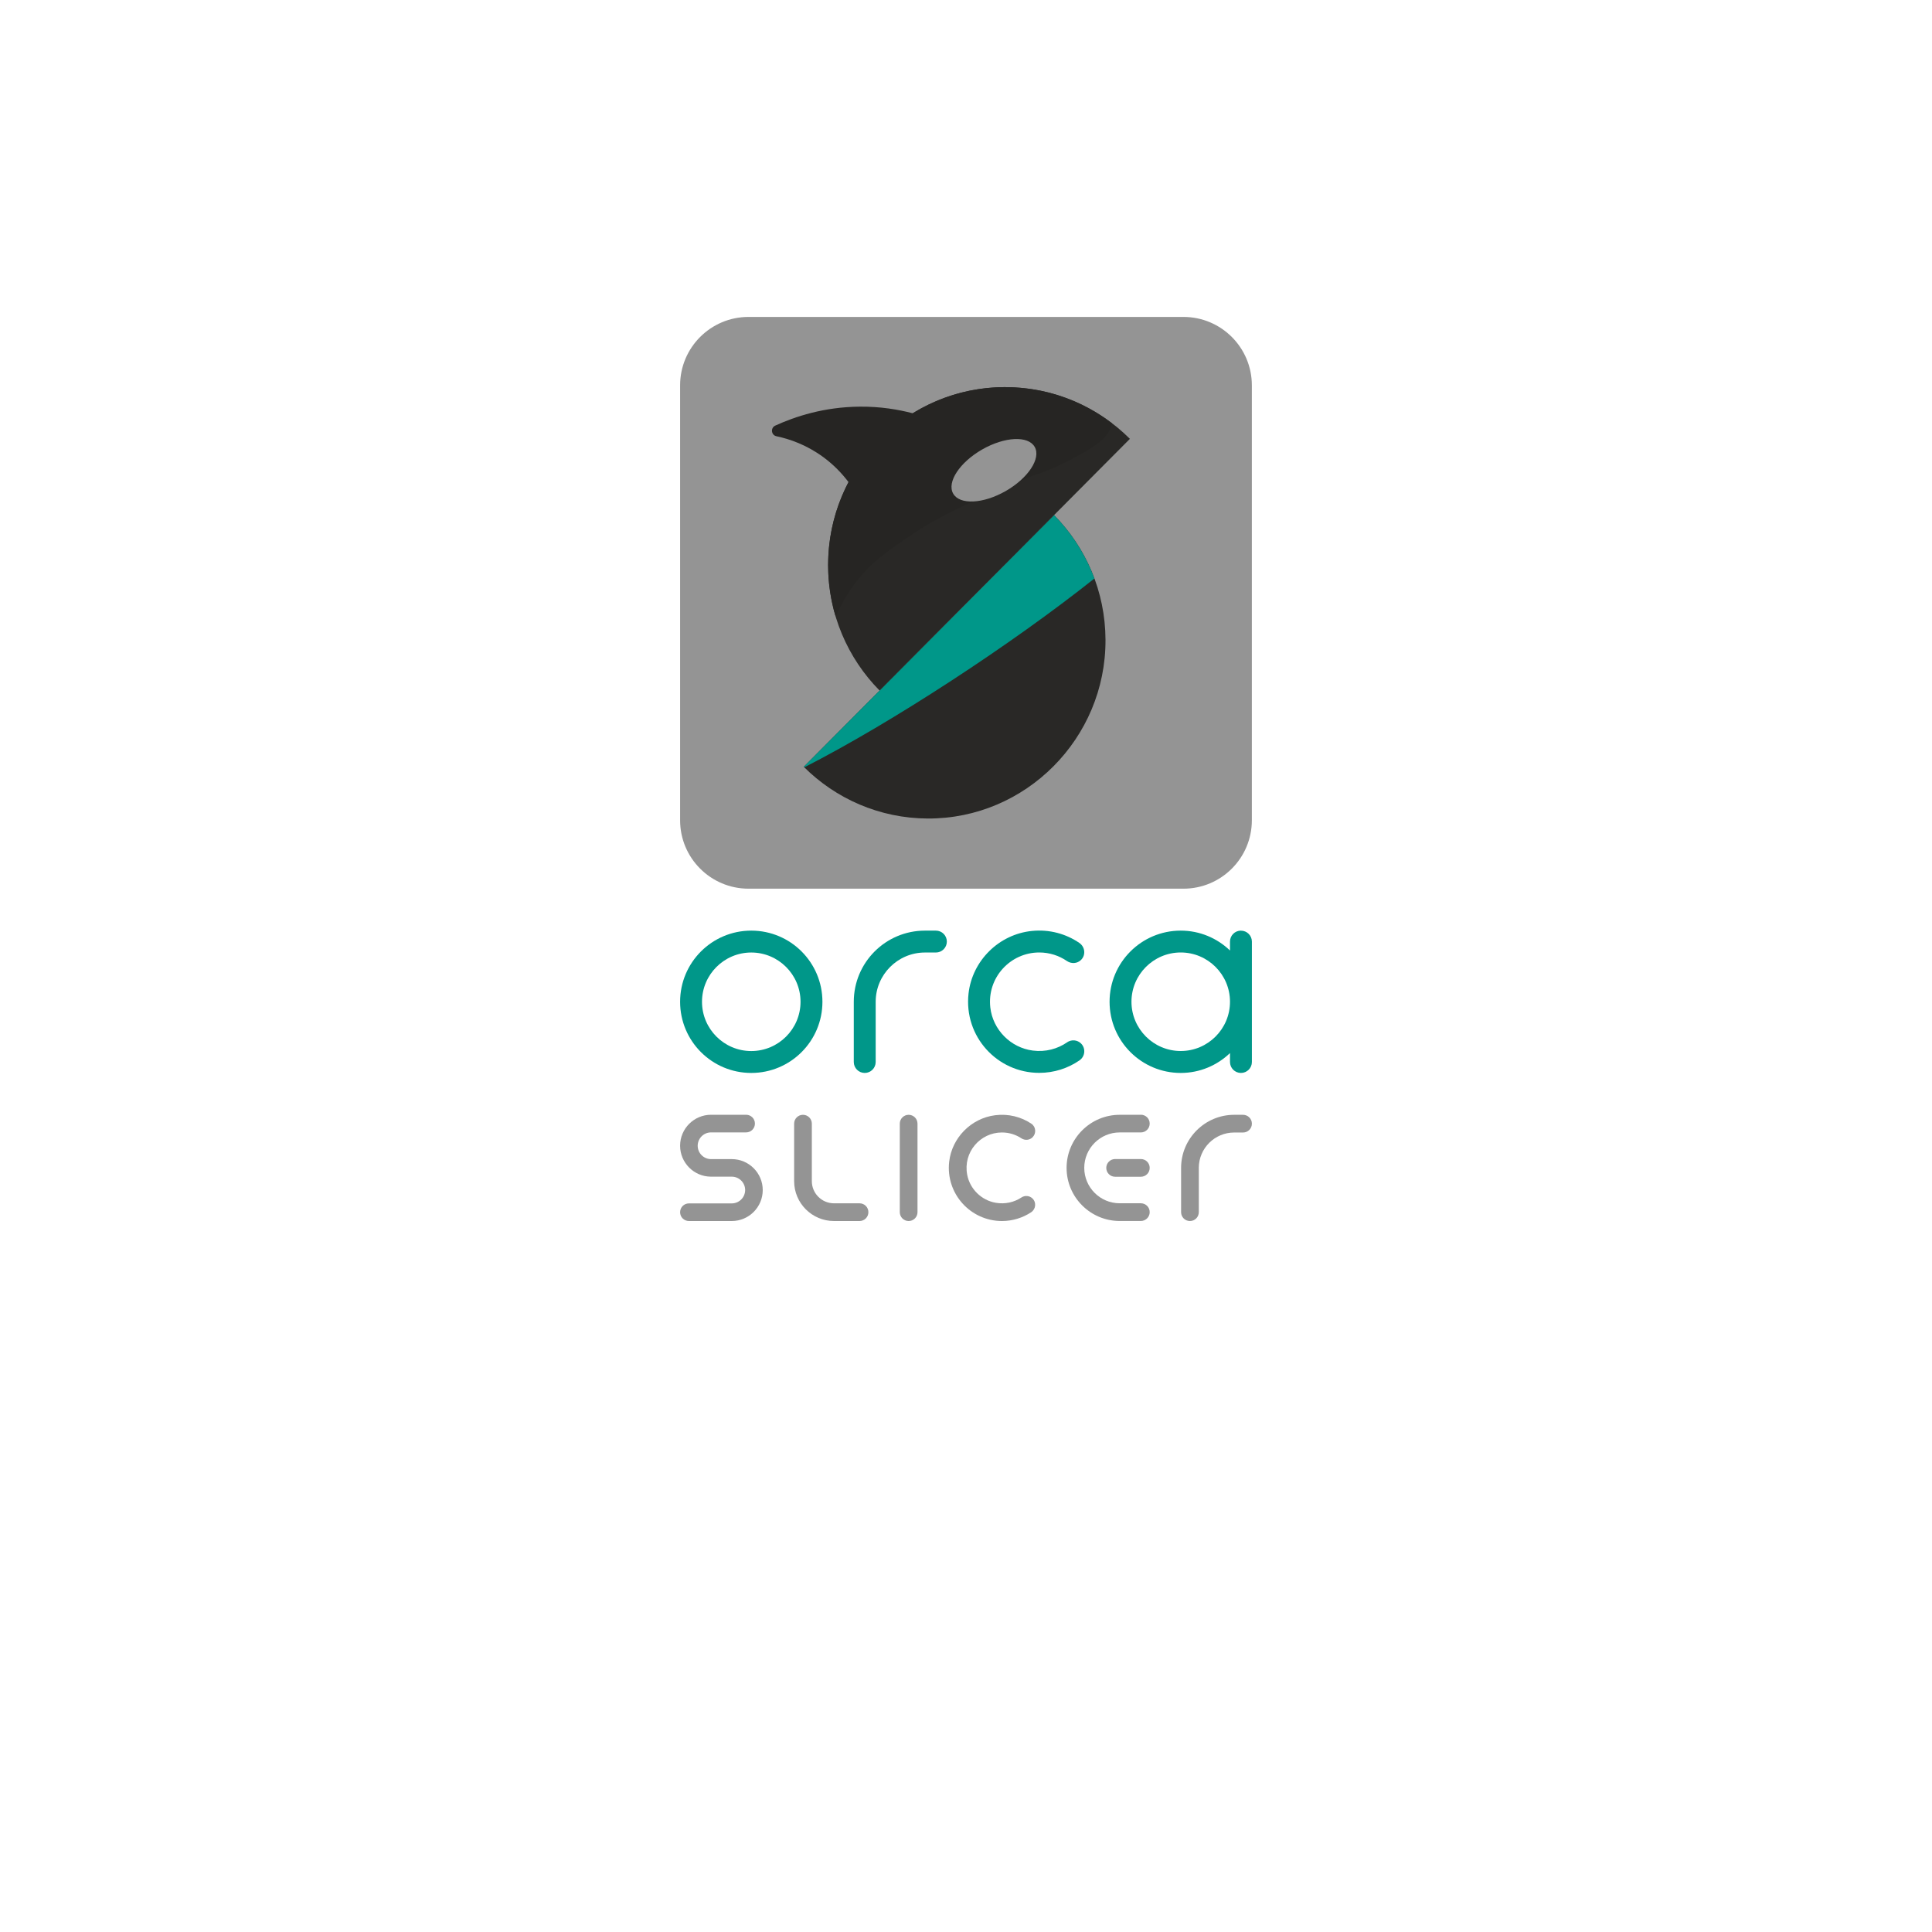
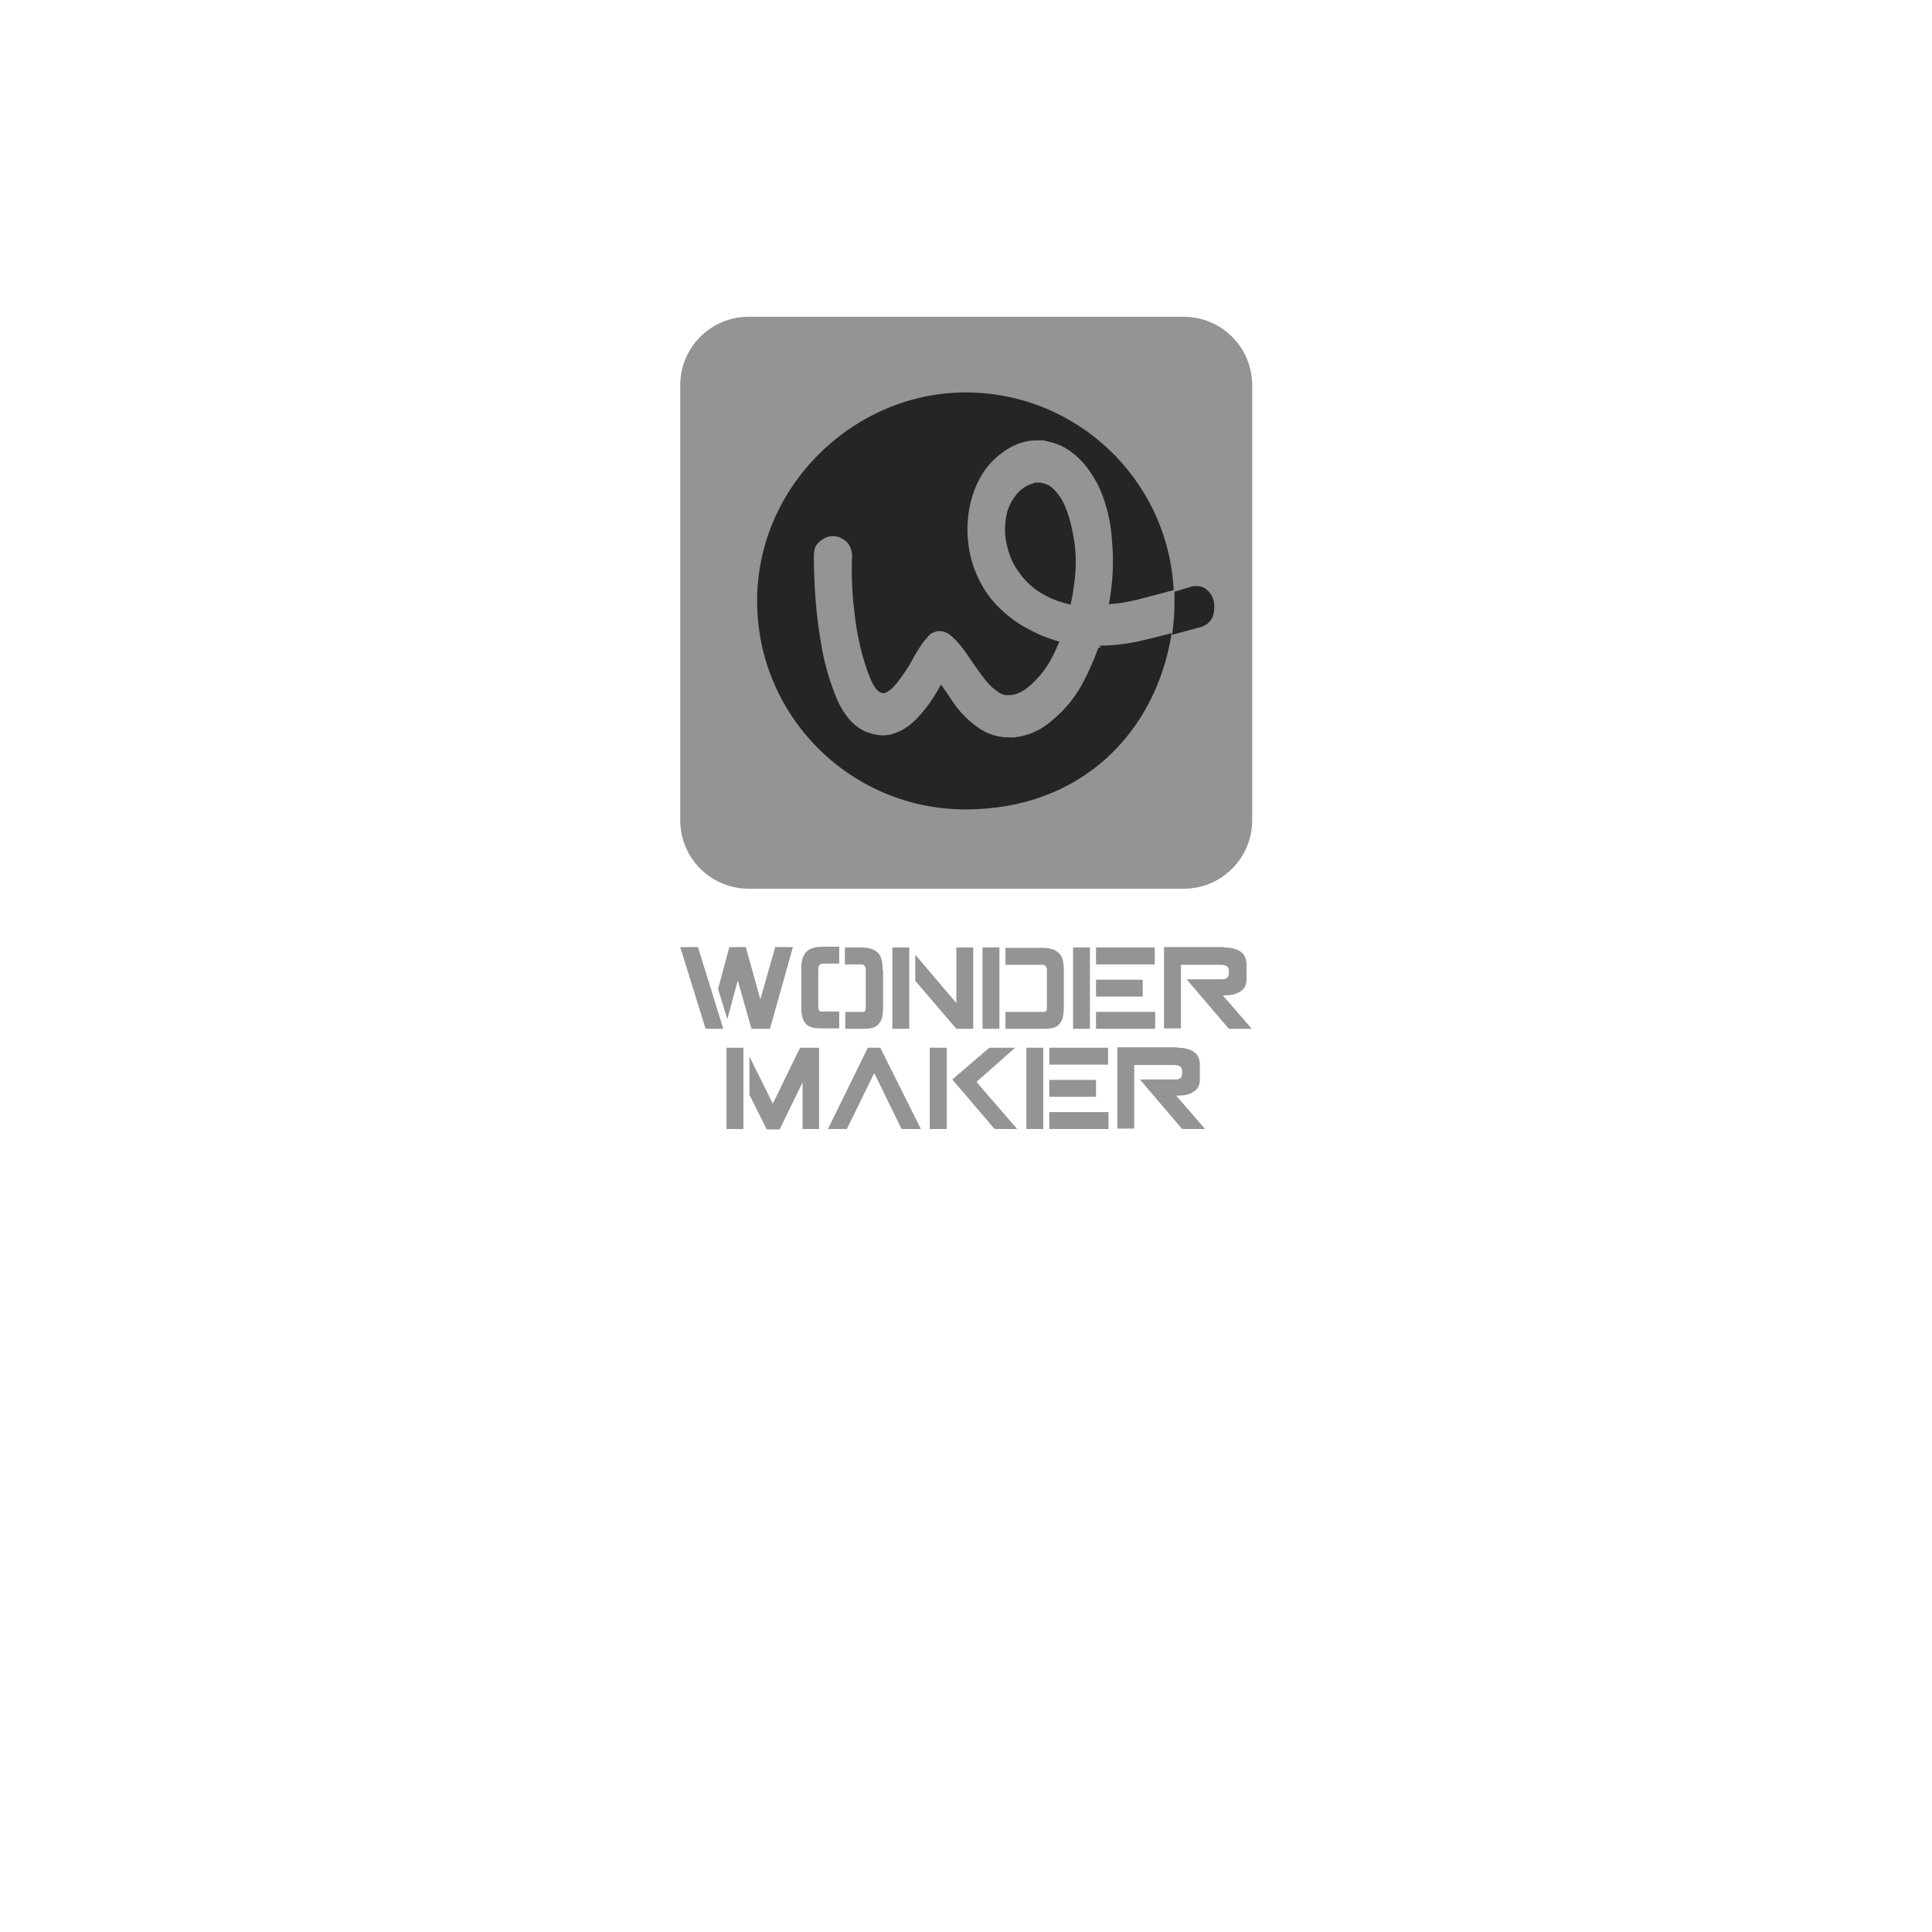
- <svg xmlns="http://www.w3.org/2000/svg" id="a" width="480" height="480" viewBox="0 0 480 480">
-   <g id="b">
-     <rect id="c" x="168.97" y="78.74" width="142.05" height="142.05" rx="17" ry="17" style="fill:#949494;" />
+ <svg xmlns="http://www.w3.org/2000/svg" id="_图层_1" data-name="图层_1" version="1.1" viewBox="0 0 480 480">
+   <defs>
+     <style>
+       .st0 {
+         fill: #949494;
+       }
+ 
+       .st1 {
+         fill: #262523;
+       }
+     </style>
+   </defs>
+   <rect class="st0" x="169" y="78.7" width="142.1" height="142.1" rx="17" ry="17" />
+   <g>
+     <path class="st1" d="M264.7,126c-.8-2-2-3.7-3.5-5-1-.7-2.1-1.1-3.2-1.1s-.9,0-1.3.2c-1.8.5-3.3,1.5-4.6,3.3-1.1,1.5-1.9,3.3-2.2,5.4-.3,2.1-.3,4.3.2,6.3.5,2.5,1.4,4.7,2.7,6.6,1.3,1.9,2.9,3.6,4.7,4.9,1.6,1.1,3.3,2,5,2.6,1.2.4,2.3.8,3.5,1,.6-2.7,1-5.5,1.2-8.3.2-3.1,0-6.2-.6-9.1-.4-2.3-1-4.6-1.9-6.8h0Z" />
+     <path class="st1" d="M273.4,160.9h-.5c-1.2,3.3-2.6,6.4-4.1,9.2-1.9,3.4-4.3,6.3-7.2,8.7-2.7,2.5-6,4-9.6,4.4-.5,0-1,0-1.5,0-3.2,0-6.2-1.2-8.9-3.5-2-1.6-3.8-3.6-5.3-6-.8-1.2-1.6-2.4-2.5-3.6-.5.9-1.1,1.8-1.6,2.7-1.3,2.1-2.7,3.9-4.3,5.6-1.7,1.8-3.6,3.1-5.7,3.8-1,.4-2,.5-3,.5s-3-.4-4.5-1.1c-2.9-1.4-5.1-4.1-6.8-8-1.5-3.6-2.8-7.7-3.6-12-.8-4.3-1.4-8.7-1.7-12.9-.3-4.2-.4-7.7-.4-10.4s.8-3.1,1.5-3.8c1-.8,2-1.3,3.2-1.3s2.2.4,3.2,1.2c.7.6,1.6,1.8,1.6,3.8-.2,4.6,0,9.4.6,14.1.5,4.7,1.5,9.4,3,13.8,1.3,3.9,2.3,5.1,2.9,5.6.4.3.8.5,1.2.5s.4,0,.6-.1c1-.4,2.1-1.4,3.2-2.9,1.3-1.7,2.6-3.6,3.7-5.7h0c.5-.9,1-1.7,1.5-2.5.5-.8,1.1-1.7,1.8-2.4,1.1-1.6,2.5-1.8,3.2-1.8h.2c.8,0,2,.4,3.2,1.6,1.1,1.1,2.1,2.2,3,3.5l2.4,3.5c.9,1.3,1.7,2.4,2.5,3.4.8,1,1.6,1.9,2.6,2.6,1,.8,1.9,1.3,2.7,1.3.2,0,.4,0,.6,0,.8,0,1.5-.1,2.2-.4,1-.4,2-1,2.9-1.8,1-.8,1.9-1.8,2.8-2.8,1.2-1.5,2.3-3.1,3.1-4.8.6-1.2,1.1-2.3,1.6-3.5-2.6-.7-5.1-1.7-7.5-3-3.2-1.6-6.1-3.9-8.7-6.7-2.3-2.6-4-5.7-5.2-9.1-1.1-3.4-1.6-7-1.4-10.6.2-3.6,1-7,2.5-10.1,1.5-3.2,3.7-5.8,6.6-7.8,2.6-1.8,5.3-2.7,8.1-2.7s1.6,0,2.3.2c3.6.6,6.7,2.5,9.3,5.5,2.2,2.6,3.9,5.5,5,8.8,1.1,3.2,1.8,6.5,2,9.7.6,5.7.3,11.2-.7,16.5,2.2-.1,4.4-.5,6.6-1,2.1-.5,6.1-1.6,9.5-2.5-1.4-27.4-24-49.1-51.7-49.1s-51.8,23.2-51.8,51.8,23.2,51.8,51.8,51.8,47.3-19,51.2-43.8c-3.1.8-6.2,1.6-8.1,2-3.2.7-6.5,1.1-9.7,1.1h0Z" />
+     <path class="st1" d="M301.6,149.6c-.2-1.2-.8-2.2-1.7-3-.7-.7-1.6-1-2.6-1s-1,0-1.4.2c-1,.3-2.5.7-4.1,1.2,0,.9,0,1.8,0,2.7,0,2.7-.2,5.4-.6,8,2.8-.7,5.6-1.5,7.4-2,1.4-.5,2.4-1.5,2.8-2.8.3-1.1.4-2.2.2-3.3h0Z" />
  </g>
-   <path d="M225.75,276.97c-1.21,0-2.2.98-2.2,2.2v21.99c0,1.21.98,2.2,2.2,2.2s2.2-.98,2.2-2.2v-21.99c0-1.21-.98-2.2-2.2-2.2Z" style="fill:#949494;" />
-   <path d="M283.44,276.97h-5.26c-7.27,0-13.19,5.92-13.19,13.19s5.92,13.19,13.19,13.19h5.26c1.21,0,2.2-.98,2.2-2.2s-.98-2.2-2.2-2.2h-5.26c-4.85,0-8.8-3.95-8.8-8.8s3.95-8.8,8.8-8.8h5.26c1.21,0,2.2-.98,2.2-2.2s-.98-2.2-2.2-2.2Z" style="fill:#949494;" />
-   <path d="M283.44,287.96h-6.39c-1.21,0-2.2.98-2.2,2.2s.98,2.2,2.2,2.2h6.39c1.21,0,2.2-.98,2.2-2.2s-.98-2.2-2.2-2.2Z" style="fill:#949494;" />
-   <path d="M181.81,303.36h-10.65c-1.21,0-2.19-.98-2.19-2.19s.98-2.19,2.19-2.19h10.65c1.83,0,3.32-1.49,3.32-3.32s-1.49-3.32-3.32-3.32h-5.15c-4.24,0-7.69-3.45-7.69-7.69s3.45-7.69,7.69-7.69h8.71c1.21,0,2.19.98,2.19,2.19s-.98,2.19-2.19,2.19h-8.71c-1.83,0-3.32,1.49-3.32,3.32s1.49,3.32,3.32,3.32h5.15c4.24,0,7.69,3.45,7.69,7.69s-3.45,7.69-7.69,7.69Z" style="fill:#949494;" />
-   <g id="d">
-     <path id="e" d="M199.69,190.51c7.91,7.9,18.79,12.8,30.81,12.85,24.33.1,44.25-19.93,44.16-44.4-.05-12.09-4.92-23.03-12.78-30.98l-62.19,62.53Z" style="fill:#292826;" />
+   <g>
+     <g>
+       <path class="st0" d="M304.1,235.4c3.6,0,5.5,1.4,5.6,4,0,1.4,0,2.8,0,3.9,0,1.4-.5,2.4-1.5,3-1,.7-2.3,1-3.9,1h-.5c1.8,2.1,4.2,4.8,7.2,8.3h-5.7l-10.5-12.3h8.3c.8,0,1.3,0,1.7-.3.3-.2.5-.7.5-1.3v-.5c0-.6-.2-1-.6-1.2-.3-.2-.9-.3-1.7-.3h-9.6v15.8h-4.2v-20.2h14.9Z" />
+       <g>
+         <polygon class="st0" points="225.9 235.4 221.7 235.4 221.7 255.6 225.9 255.6 225.9 235.4" />
+         <polygon class="st0" points="237.6 255.6 241.8 255.6 241.8 235.4 237.6 235.4 237.6 249.2 227.4 237.2 227.4 243.7 237.6 255.6" />
+       </g>
+       <g>
+         <path class="st0" d="M199.1,249.7v.3h0v.2c0,.9,0,1.7.2,2.3.1.6.4,1.2.7,1.6.3.5.8.8,1.5,1.1.6.2,1.5.3,2.5.3h4.5v-4.2h-4.3c-.3,0-.5,0-.7-.3-.1-.2-.2-.5-.2-1h0v-9.2h0c0-.9.4-1.4,1.1-1.4h4.1v-4.2h-4.1c-1.8,0-3.1.4-4,1.2-.8.8-1.3,2.1-1.3,4h0v9.2Z" />
+         <path class="st0" d="M219.3,240.9h0c0-2.1-.4-3.5-1.3-4.3-.9-.8-2.2-1.2-4-1.2h-4.1v4.2h4.1c.7,0,1,.4,1.1,1.2h0v8c0,.2,0,.3,0,.5v.8h0c0,.6,0,.9-.2,1.1-.1.2-.4.2-.7.2h-4.2v4.2h4.5c1,0,1.8-.1,2.5-.3.6-.2,1.1-.6,1.5-1.1.3-.5.6-1,.7-1.6.1-.6.2-1.4.2-2.3h0c0-.1,0-9.3,0-9.3Z" />
+       </g>
+       <g>
+         <polygon class="st0" points="175.3 255.6 179.7 255.6 173.4 235.3 169 235.3 175.3 255.6" />
+         <path class="st0" d="M196.9,235.3h-4.3l-3.7,13c-1-3.6-3.6-13-3.6-13h-4.1l-2.8,10.4,2.3,7.5,2.6-9.6,3.4,12h4.6l5.7-20.3Z" />
+       </g>
+       <g>
+         <rect class="st0" x="244.1" y="235.4" width="4.2" height="20.2" />
+         <path class="st0" d="M260.1,248.7v1.4h0c0,.6,0,.9-.2,1.1-.1.2-.4.2-.7.2h-9.4v4.2h9.6c1,0,1.8-.1,2.5-.3.6-.2,1.1-.6,1.5-1.1.3-.5.6-1,.7-1.6.1-.6.2-1.4.2-2.3h0v-8.5c0-.2,0-.4,0-.5v-.3h0c0-2.1-.4-3.5-1.3-4.3-.9-.8-2.2-1.2-4-1.2h-9.2v4.2h9.2c.7,0,1,.4,1.1,1.2h0v8Z" />
+       </g>
+       <g>
+         <rect class="st0" x="272.3" y="243.4" width="11.6" height="4.2" />
+         <rect class="st0" x="272.3" y="235.4" width="14.6" height="4.2" />
+         <rect class="st0" x="272.3" y="251.4" width="14.7" height="4.2" />
+         <polygon class="st0" points="266.6 255.6 266.6 255.6 270.8 255.6 270.8 235.4 266.6 235.4 266.6 255.6" />
+       </g>
+     </g>
+     <g>
+       <polygon class="st0" points="218.7 260.3 215.6 260.3 215.6 260.3 205.7 280.5 210.4 280.5 217.2 266.6 224 280.5 228.8 280.5 218.7 260.3" />
+       <path class="st0" d="M235.2,280.5h-4.2v-20.2h4.2v20.2ZM252.8,280.5h-5.7l-10.5-12.3h0,0s0,0,0,0l9.2-7.9h6.4c0,0-9.6,8.5-9.6,8.5l10.2,11.8Z" />
+       <path class="st0" d="M292.5,260.3c3.6,0,5.5,1.4,5.6,4,0,1.4,0,2.8,0,3.9,0,1.4-.5,2.4-1.5,3-1,.7-2.3,1-3.9,1h-.5c1.8,2.1,4.2,4.8,7.2,8.3h-5.7l-10.5-12.3h8.3c.8,0,1.3,0,1.7-.3.3-.2.5-.7.5-1.3v-.5c0-.6-.2-1-.6-1.2-.3-.2-.9-.3-1.7-.3h-9.6v15.8h-4.2v-20.2h14.9Z" />
+       <g>
+         <path class="st0" d="M199.3,280.5h4.2v-20.2s-4.7,0-4.7,0l-1.3,2.6-3.3,6.8-2.2,4.5-5.6-11.3c0-.1-.1-.3-.2-.4v9.5l3.2,6.4c.4.9.8,1.6,1.1,2.2h3.2s5.7-11.7,5.7-11.7v11.7Z" />
+         <rect class="st0" x="180.5" y="260.3" width="4.2" height="20.2" />
+       </g>
+       <g>
+         <rect class="st0" x="260.7" y="260.3" width="14.6" height="4.2" />
+         <rect class="st0" x="260.7" y="268.3" width="11.6" height="4.2" />
+         <polygon class="st0" points="255 260.3 255 280.5 255 280.5 259.2 280.5 259.2 260.3 255 260.3" />
+         <rect class="st0" x="260.7" y="276.3" width="14.7" height="4.2" />
+       </g>
+     </g>
  </g>
-   <g id="f">
-     <path id="g" d="M261.88,127.98l-62.19,62.53s.09.09.13.13c21.79-11.11,51.62-30.64,72.08-46.91-2.21-5.96-5.66-11.32-10.03-15.75" style="fill:#009789;" />
-   </g>
-   <g id="h">
-     <path id="i" d="M249.72,96.18c-24.29,0-43.97,19.8-43.97,44.22,0,12.16,4.88,23.17,12.78,31.16l62.19-62.53c-7.95-7.94-18.9-12.85-30.99-12.85" style="fill:#292826;" />
-   </g>
-   <g id="j">
-     <path id="k" d="M249.72,96.18c-8.41,0-16.27,2.38-22.95,6.5-3.58-.94-8.02-1.69-13.12-1.65-8.89.06-16.12,2.46-21.04,4.71-1.22.56-1.02,2.37.29,2.64,3.23.68,7.49,2.12,11.7,5.23,2.66,1.96,4.68,4.14,6.21,6.17-3.23,6.16-5.07,13.17-5.07,20.62,0,4.44.65,8.73,1.87,12.78,1.86-4.12,3.81-6.88,4.44-7.74,4.04-5.55,8.31-8.44,14.62-12.7,4.65-3.14,11.1-6.83,29.65-14.45,0,0,5.8-1.63,13.58-6.26,3.1-1.84,5.46-3.58,6.21-6.31.05-.19.1-.38.14-.57-7.38-5.62-16.57-8.96-26.53-8.96" style="fill:#262523;" />
-   </g>
-   <g id="l">
-     <path id="m" d="M257.07,111.04c1.61,2.85-1.62,7.76-7.21,10.96-5.6,3.2-11.44,3.48-13.05.63-1.61-2.85,1.62-7.76,7.21-10.96,5.6-3.2,11.44-3.48,13.05-.63" style="fill:#949494;" />
-   </g>
-   <path d="M253.77,297.51c-1.78,1.17-4,1.72-6.36,1.32-3.57-.6-6.46-3.44-7.12-7-1.03-5.58,3.24-10.47,8.64-10.47,1.78,0,3.44.53,4.83,1.45.88.58,2.04.48,2.78-.26h0c.97-.97.84-2.6-.29-3.36-2.53-1.7-5.68-2.54-9.04-2.11-5.94.76-10.71,5.6-11.39,11.55-.9,7.96,5.33,14.73,13.11,14.73,2.67,0,5.15-.8,7.23-2.16,1.18-.78,1.38-2.42.38-3.42h0c-.74-.74-1.9-.85-2.77-.27Z" style="fill:#949494;" />
-   <path d="M213.55,298.96h-6.35c-3.03,0-5.5-2.47-5.5-5.5v-14.29c0-1.21-.98-2.2-2.2-2.2s-2.2.98-2.2,2.2v14.29c0,5.46,4.44,9.9,9.9,9.9h6.35c1.21,0,2.2-.98,2.2-2.2s-.98-2.2-2.2-2.2Z" style="fill:#949494;" />
-   <path d="M308.83,281.37h-2.2c-4.82,0-8.75,3.9-8.79,8.72v11.07c0,1.21-.98,2.2-2.2,2.2s-2.2-.98-2.2-2.2v-11.07c.04-7.24,5.94-13.12,13.19-13.12h2.2c1.21,0,2.2.98,2.2,2.2s-.98,2.2-2.2,2.2Z" style="fill:#949494;" />
-   <path d="M186.65,236.65c6.75,0,12.24,5.49,12.24,12.24s-5.49,12.24-12.24,12.24-12.24-5.49-12.24-12.24,5.49-12.24,12.24-12.24M186.65,231.21c-9.76,0-17.68,7.91-17.68,17.68s7.91,17.68,17.68,17.68,17.68-7.91,17.68-17.68-7.91-17.68-17.68-17.68h0Z" style="fill:#009789;" />
-   <path d="M308.31,231.21c-1.5,0-2.72,1.22-2.72,2.72v2.22c-3.18-3.05-7.48-4.94-12.24-4.94-9.76,0-17.68,7.91-17.68,17.68s7.91,17.68,17.68,17.68c4.75,0,9.06-1.89,12.24-4.94v2.22c0,1.5,1.22,2.72,2.72,2.72s2.72-1.22,2.72-2.72v-29.91c0-1.5-1.22-2.72-2.72-2.72ZM293.35,261.12c-6.75,0-12.24-5.49-12.24-12.24s5.49-12.24,12.24-12.24,12.24,5.49,12.24,12.24-5.49,12.24-12.24,12.24Z" style="fill:#009789;" />
-   <path d="M232.52,231.21h-2.72c-9.76,0-17.68,7.91-17.68,17.68v14.96c0,1.5,1.22,2.72,2.72,2.72s2.72-1.22,2.72-2.72v-14.96c0-6.75,5.49-12.24,12.24-12.24h0s2.72,0,2.72,0c1.5,0,2.72-1.22,2.72-2.72s-1.22-2.72-2.72-2.72Z" style="fill:#009789;" />
-   <path d="M265.11,258.97c-2.37,1.63-5.34,2.45-8.51,2.04-5.51-.7-9.94-5.19-10.56-10.71-.84-7.38,4.94-13.66,12.16-13.66,2.55,0,4.91.78,6.87,2.12,1.1.75,2.57.67,3.52-.28h0c1.22-1.22.99-3.23-.43-4.21-3.29-2.25-7.39-3.42-11.77-2.98-8.19.81-14.84,7.37-15.76,15.55-1.19,10.67,7.13,19.71,17.56,19.71,3.71,0,7.15-1.14,10-3.1,1.41-.97,1.61-2.98.4-4.19h0c-.93-.93-2.39-1.05-3.48-.3Z" style="fill:#009789;" />
</svg>
